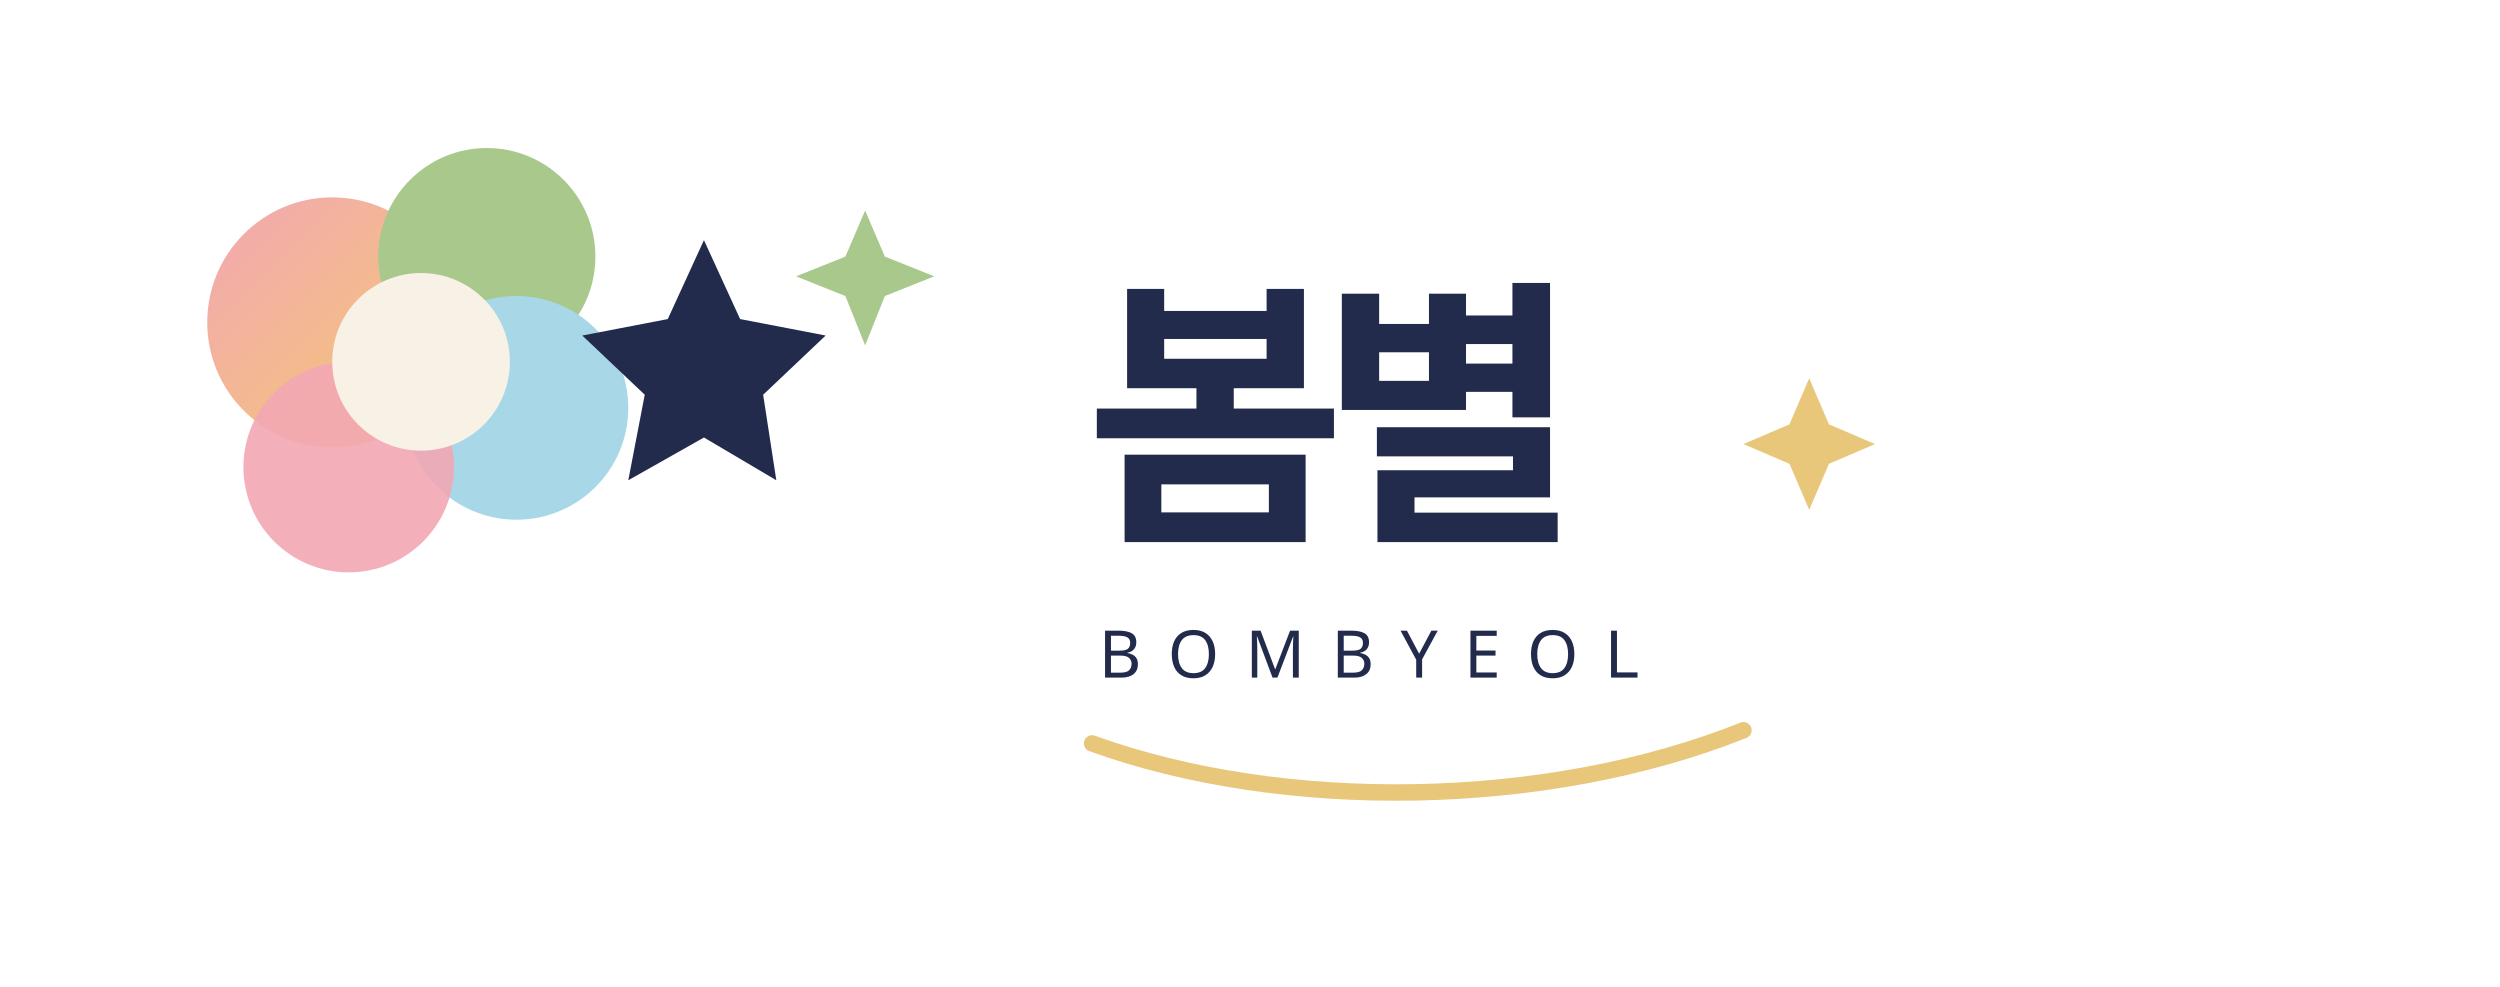
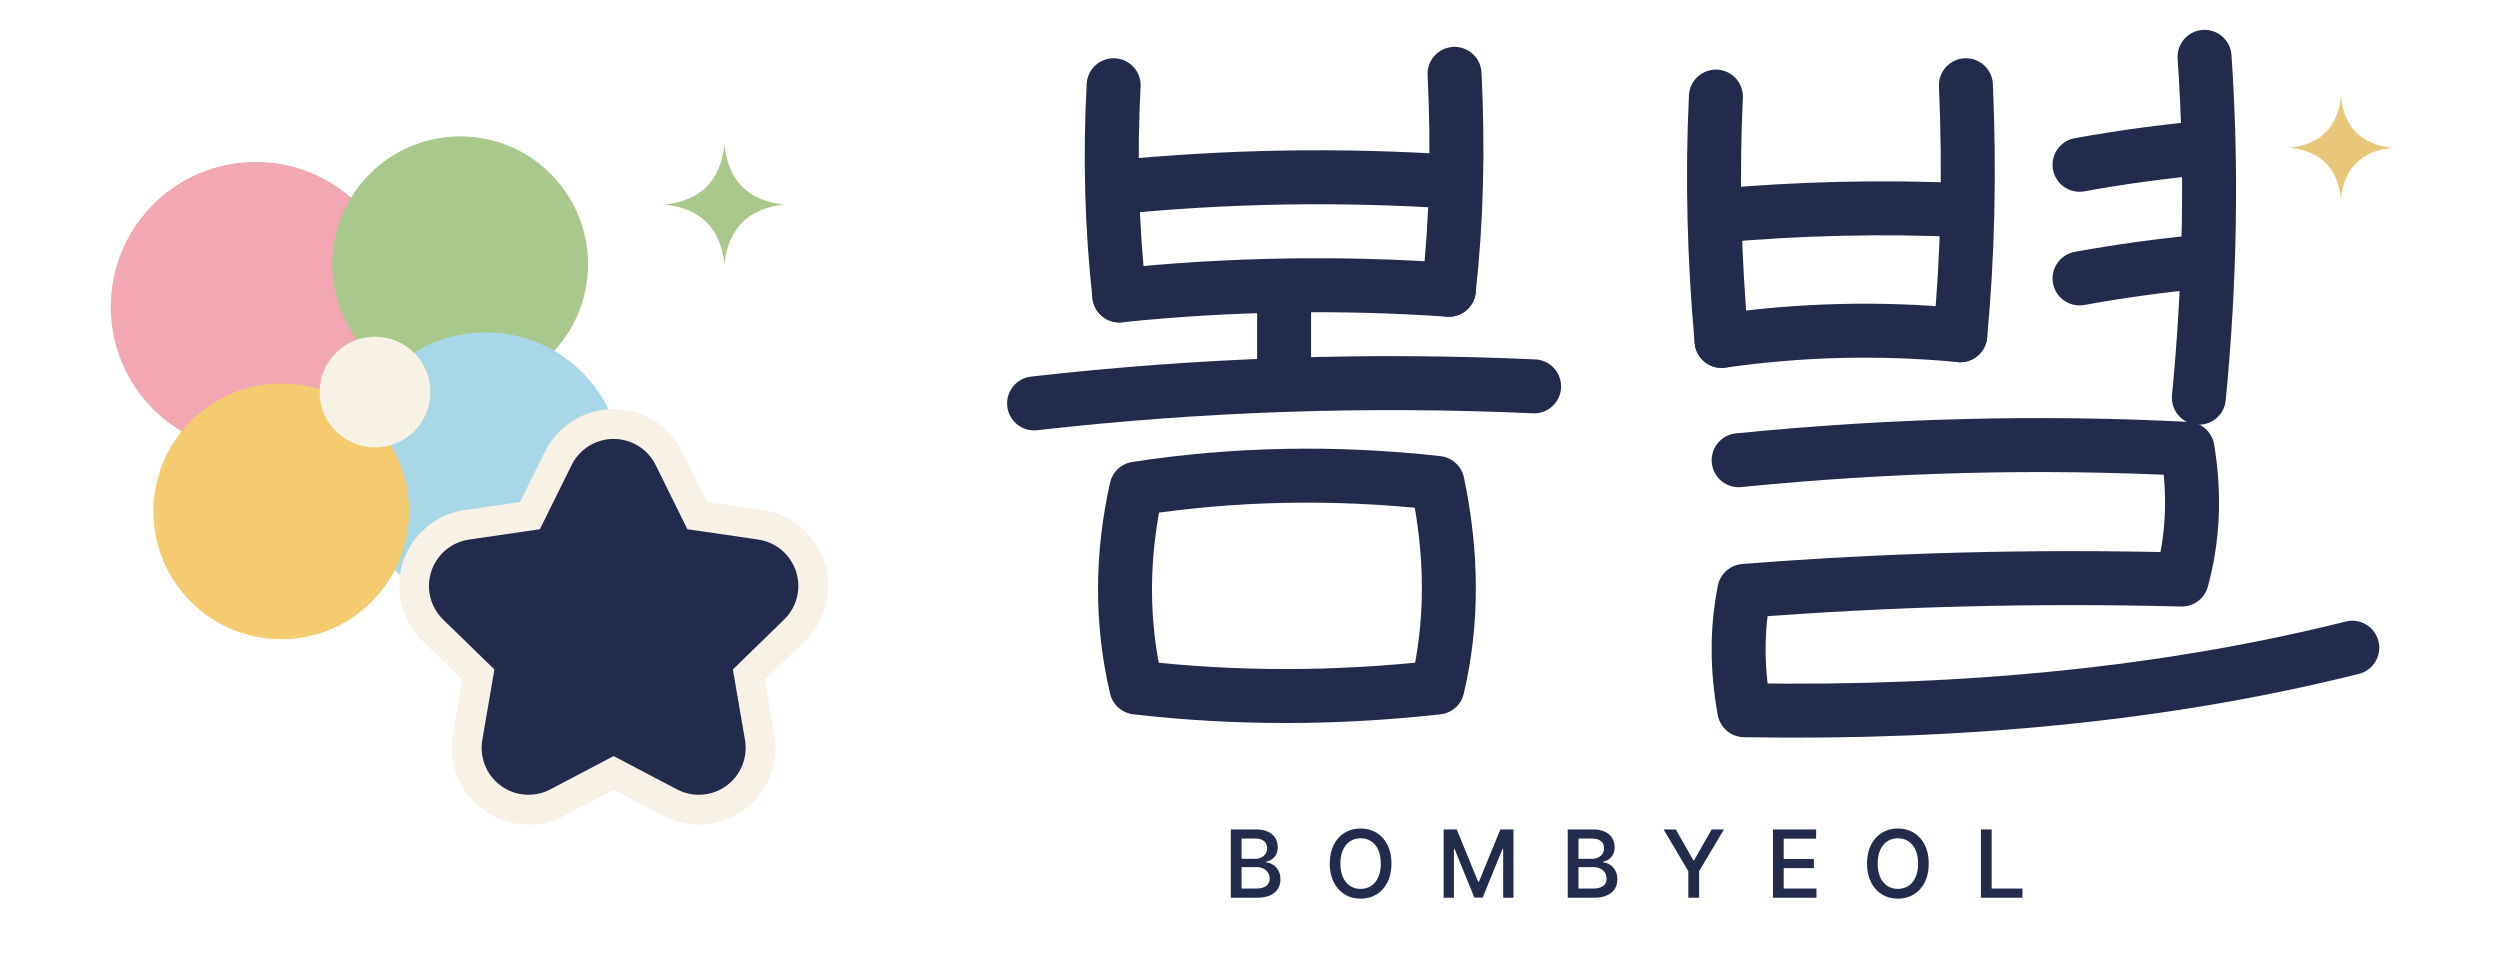
- <svg xmlns="http://www.w3.org/2000/svg" viewBox="0 0 760 300" role="img" aria-labelledby="title desc">
-   <defs>
-     <linearGradient id="petal1" x1="0" y1="0" x2="1" y2="1">
-       <stop offset="0" stop-color="#F2A7B3" />
-       <stop offset="1" stop-color="#F4CB6E" />
-     </linearGradient>
-   </defs>
-   <g transform="translate(36 30)">
-     <circle cx="65" cy="68" r="38" fill="url(#petal1)" />
-     <circle cx="112" cy="48" r="33" fill="#A9C88C" />
-     <circle cx="121" cy="94" r="34" fill="#A8D8E8" />
-     <circle cx="70" cy="112" r="32" fill="#F2A7B3" opacity=".9" />
-     <circle cx="92" cy="80" r="27" fill="#F7F1E6" />
-     <path d="M178 43 189 67 215 72 196 90 200 116 178 103 155 116 160 90 141 72 167 67Z" fill="#232B4D" />
-     <path d="M227 34 233 48 248 54 233 60 227 75 221 60 206 54 221 48Z" fill="#A9C88C" />
+ <svg xmlns="http://www.w3.org/2000/svg" viewBox="0 0 440 172" role="img" aria-label="봄별 로고">
+   <g transform="translate(0 6) scale(1.5)">
+     <circle cx="30" cy="32" r="17" fill="#F2A7B3" />
+     <circle cx="54" cy="27" r="15" fill="#A9C88C" />
+     <circle cx="57" cy="51" r="16" fill="#A8D8E8" />
+     <circle cx="33" cy="56" r="15" fill="#F4CB6E" />
+     <circle cx="44" cy="42" r="6.5" fill="#F7F1E6" />
+     <polygon points="72.00,53.00 77.00,63.12 88.17,64.75 80.08,72.63 81.99,83.75 72.00,78.50 62.01,83.75 63.92,72.63 55.83,64.75 67.00,63.12" fill="#F7F1E6" stroke="#F7F1E6" stroke-width="18.0" stroke-linejoin="round" />
+     <polygon points="72.00,53.00 77.00,63.12 88.17,64.75 80.08,72.63 81.99,83.75 72.00,78.50 62.01,83.75 63.92,72.63 55.83,64.75 67.00,63.12" fill="#232B4D" stroke="#232B4D" stroke-width="11.0" stroke-linejoin="round" />
+     <path d="M85 13 Q85.686 19.314 92 20 Q85.686 20.686 85 27 Q84.314 20.686 78 20 Q84.314 19.314 85 13Z" fill="#A9C88C" />
  </g>
-   <g fill="#232B4D" text-anchor="start">
-     <text x="330" y="158" font-family="NanumSquareRound, 'Noto Sans KR', sans-serif" font-size="86" font-weight="700" letter-spacing="-8">봄별</text>
-     <text x="334" y="206" font-family="Noto Sans, sans-serif" font-size="20" letter-spacing="8">BOMBYEOL</text>
+   <g transform="translate(176 8)">
+     <g fill="none" stroke="#232B4D" stroke-width="9.5" stroke-linecap="round" stroke-linejoin="round">
+       <path d="M20 7 Q19 26 21 44" />
+       <path d="M80 5 Q81 25 79 43" />
+       <path d="M20 25 Q50 22 80 24" />
+       <path d="M21 44 Q50 41 79 43" />
+       <path d="M50 44 V59" />
+       <path d="M6 63 Q50 58 94 60" />
+       <path d="M24 78 Q50 74 77 77 Q81 96 77 113 Q50 116 24 113 Q20 96 24 78 Z" />
+       <path d="M126 9 Q125 30 127 52" />
+       <path d="M170 7 Q171 30 169 51" />
+       <path d="M126 30 Q148 28 170 29" />
+       <path d="M127 52 Q148 49 169 51" />
+       <path d="M212 2 Q214 31 211 62" />
+       <path d="M190 21 Q201 19 212 18" />
+       <path d="M190 41 Q201 39 212 38" />
+       <path d="M130 73 Q170 69 209 71 Q211 83 208 94 Q169 93 131 96 Q129 106 131 117 Q190 118 238 106" />
+     </g>
+     <path transform="translate(39.42 150)" d="M1.204 -12.02H5.646Q6.901 -12.02 7.758 -11.616Q8.614 -11.212 9.038 -10.501Q9.461 -9.79 9.461 -8.873Q9.461 -8.162 9.197 -7.64Q8.932 -7.117 8.473 -6.795Q8.014 -6.473 7.42 -6.327V-6.211Q8.046 -6.178 8.627 -5.813Q9.209 -5.448 9.574 -4.789Q9.939 -4.131 9.939 -3.236Q9.939 -2.295 9.495 -1.568Q9.051 -0.841 8.135 -0.421Q7.219 0.0 5.864 0.0H1.204ZM8.04 -3.347Q8.04 -3.916 7.759 -4.388Q7.478 -4.86 6.948 -5.125Q6.418 -5.39 5.727 -5.39H3.097V-1.618H5.651Q6.482 -1.618 7.014 -1.842Q7.546 -2.067 7.793 -2.45Q8.04 -2.833 8.04 -3.347ZM7.598 -8.703Q7.598 -9.209 7.37 -9.595Q7.142 -9.981 6.673 -10.197Q6.203 -10.413 5.519 -10.413H3.097V-6.847H5.469Q6.067 -6.847 6.554 -7.078Q7.04 -7.309 7.319 -7.727Q7.598 -8.145 7.598 -8.703Z M24.048 0.166Q22.477 0.166 21.246 -0.582Q20.014 -1.33 19.314 -2.733Q18.615 -4.135 18.615 -6.01Q18.615 -7.905 19.314 -9.299Q20.014 -10.694 21.246 -11.44Q22.477 -12.186 24.048 -12.186Q25.618 -12.186 26.85 -11.44Q28.081 -10.694 28.781 -9.299Q29.48 -7.905 29.48 -6.01Q29.48 -4.132 28.781 -2.731Q28.081 -1.33 26.85 -0.582Q25.618 0.166 24.048 0.166ZM24.048 -10.464Q23.016 -10.464 22.209 -9.947Q21.403 -9.431 20.947 -8.427Q20.491 -7.423 20.491 -6.01Q20.491 -4.597 20.947 -3.593Q21.403 -2.589 22.209 -2.072Q23.016 -1.556 24.048 -1.556Q25.092 -1.556 25.892 -2.072Q26.693 -2.589 27.148 -3.593Q27.604 -4.597 27.604 -6.01Q27.604 -7.423 27.148 -8.427Q26.693 -9.431 25.892 -9.947Q25.092 -10.464 24.048 -10.464Z M40.964 -12.02 44.733 -2.824H44.879L48.644 -12.02H50.952V0.0H49.138V-8.6H49.026L45.531 -0.023H44.068L40.573 -8.607H40.473V0.0H38.66V-12.02Z M60.501 -12.02H64.943Q66.198 -12.02 67.054 -11.616Q67.911 -11.212 68.334 -10.501Q68.758 -9.79 68.758 -8.873Q68.758 -8.162 68.493 -7.64Q68.228 -7.117 67.769 -6.795Q67.311 -6.473 66.716 -6.327V-6.211Q67.342 -6.178 67.924 -5.813Q68.505 -5.448 68.87 -4.789Q69.235 -4.131 69.235 -3.236Q69.235 -2.295 68.791 -1.568Q68.347 -0.841 67.431 -0.421Q66.515 0.0 65.16 0.0H60.501ZM67.336 -3.347Q67.336 -3.916 67.055 -4.388Q66.775 -4.86 66.244 -5.125Q65.714 -5.39 65.023 -5.39H62.393V-1.618H64.948Q65.778 -1.618 66.31 -1.842Q66.843 -2.067 67.089 -2.45Q67.336 -2.833 67.336 -3.347ZM66.894 -8.703Q66.894 -9.209 66.666 -9.595Q66.439 -9.981 65.969 -10.197Q65.5 -10.413 64.815 -10.413H62.393V-6.847H64.765Q65.364 -6.847 65.85 -7.078Q66.336 -7.309 66.615 -7.727Q66.894 -8.145 66.894 -8.703Z M79.519 -12.02 82.609 -6.599H82.743L85.832 -12.02H87.991L83.627 -4.671V0.0H81.725V-4.671L77.373 -12.02Z M96.62 -12.02H104.22V-10.398H98.513V-6.82H103.823V-5.212H98.513V-1.621H104.277V0.0H96.62Z M118.608 0.166Q117.038 0.166 115.806 -0.582Q114.575 -1.33 113.875 -2.733Q113.176 -4.135 113.176 -6.01Q113.176 -7.905 113.875 -9.299Q114.575 -10.694 115.806 -11.44Q117.038 -12.186 118.608 -12.186Q120.179 -12.186 121.411 -11.44Q122.642 -10.694 123.342 -9.299Q124.041 -7.905 124.041 -6.01Q124.041 -4.132 123.342 -2.731Q122.642 -1.33 121.411 -0.582Q120.179 0.166 118.608 0.166ZM118.608 -10.464Q117.577 -10.464 116.77 -9.947Q115.963 -9.431 115.508 -8.427Q115.052 -7.423 115.052 -6.01Q115.052 -4.597 115.508 -3.593Q115.963 -2.589 116.77 -2.072Q117.577 -1.556 118.608 -1.556Q119.653 -1.556 120.453 -2.072Q121.253 -2.589 121.709 -3.593Q122.165 -4.597 122.165 -6.01Q122.165 -7.423 121.709 -8.427Q121.253 -9.431 120.453 -9.947Q119.653 -10.464 118.608 -10.464Z M133.221 -12.02H135.113V-1.621H140.53V0.0H133.221Z" fill="#232B4D" />
+     <path d="M236 9 Q236.882 17.118 245 18 Q236.882 18.882 236 27 Q235.118 18.882 227 18 Q235.118 17.118 236 9Z" fill="#E8C77A" />
  </g>
-   <path d="M332 226 C390 247 470 246 530 222" fill="none" stroke="#E8C77A" stroke-width="5" stroke-linecap="round" />
-   <path d="M550 115 556 129 570 135 556 141 550 155 544 141 530 135 544 129Z" fill="#E8C77A" />
</svg>
